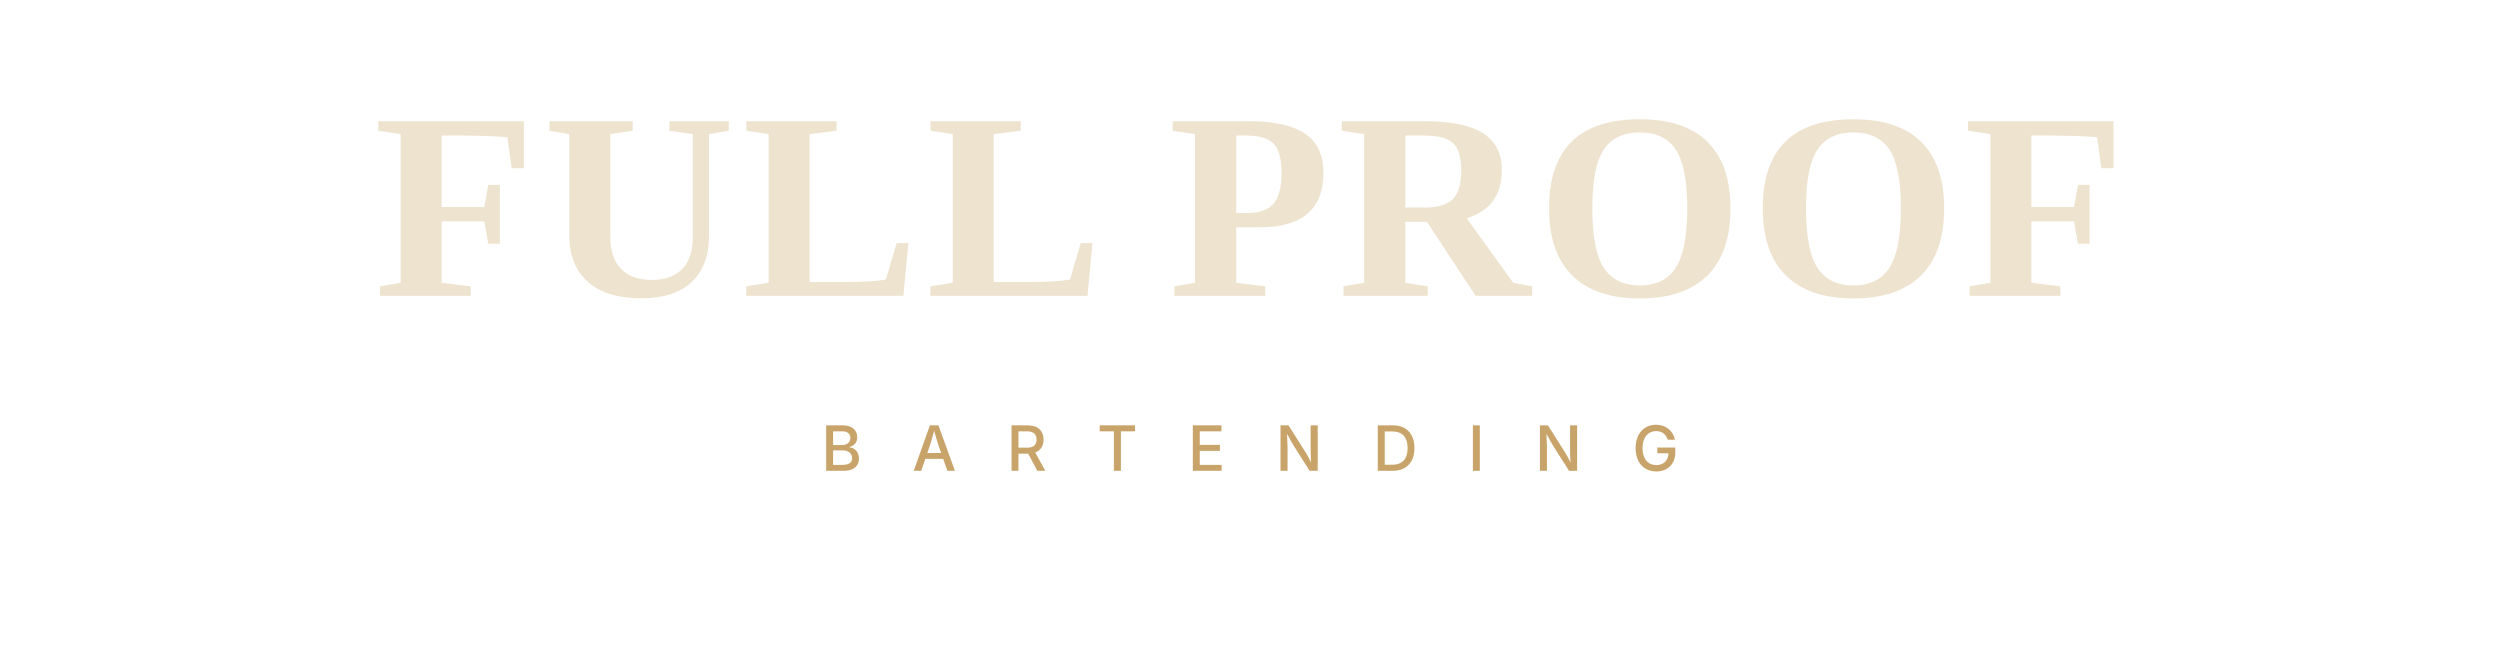
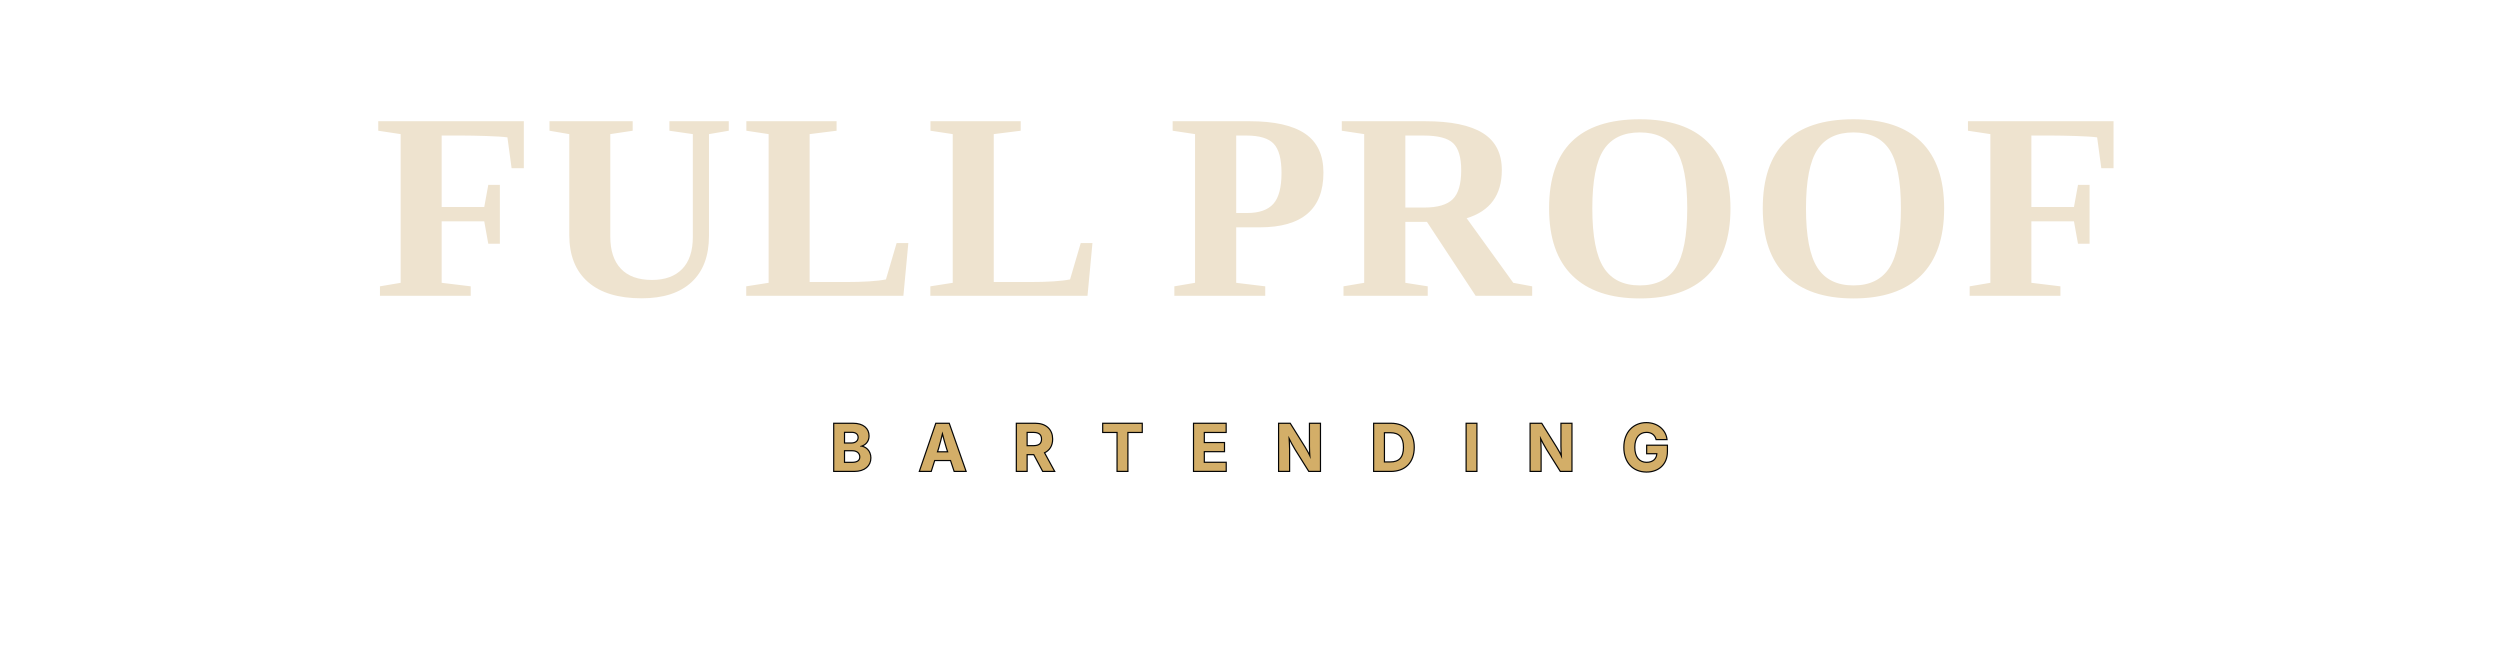
<svg xmlns="http://www.w3.org/2000/svg" viewBox="0 0 1200 320" role="img" aria-labelledby="title desc">
  <rect width="1200" height="320" fill="none" />
  <text x="600" y="142" text-anchor="middle" fill="#EEE3CF" font-family="Playfair Display, Didot, Bodoni 72, Georgia, serif" font-size="128" font-weight="800" letter-spacing="3">
    FULL PROOF
  </text>
-   <text x="600" y="226" text-anchor="middle" fill="#C8A46A" font-family="Montserrat, Inter, Helvetica, Arial, sans-serif" font-size="30" font-weight="500" letter-spacing="24">
+   <text x="600" y="226" text-anchor="middle" fill="#D3AE68" stroke="#050505" stroke-width="1.15" paint-order="stroke fill" font-family="Montserrat, Inter, Helvetica, Arial, sans-serif" font-size="31" font-weight="700" letter-spacing="22">
    BARTENDING
  </text>
</svg>
